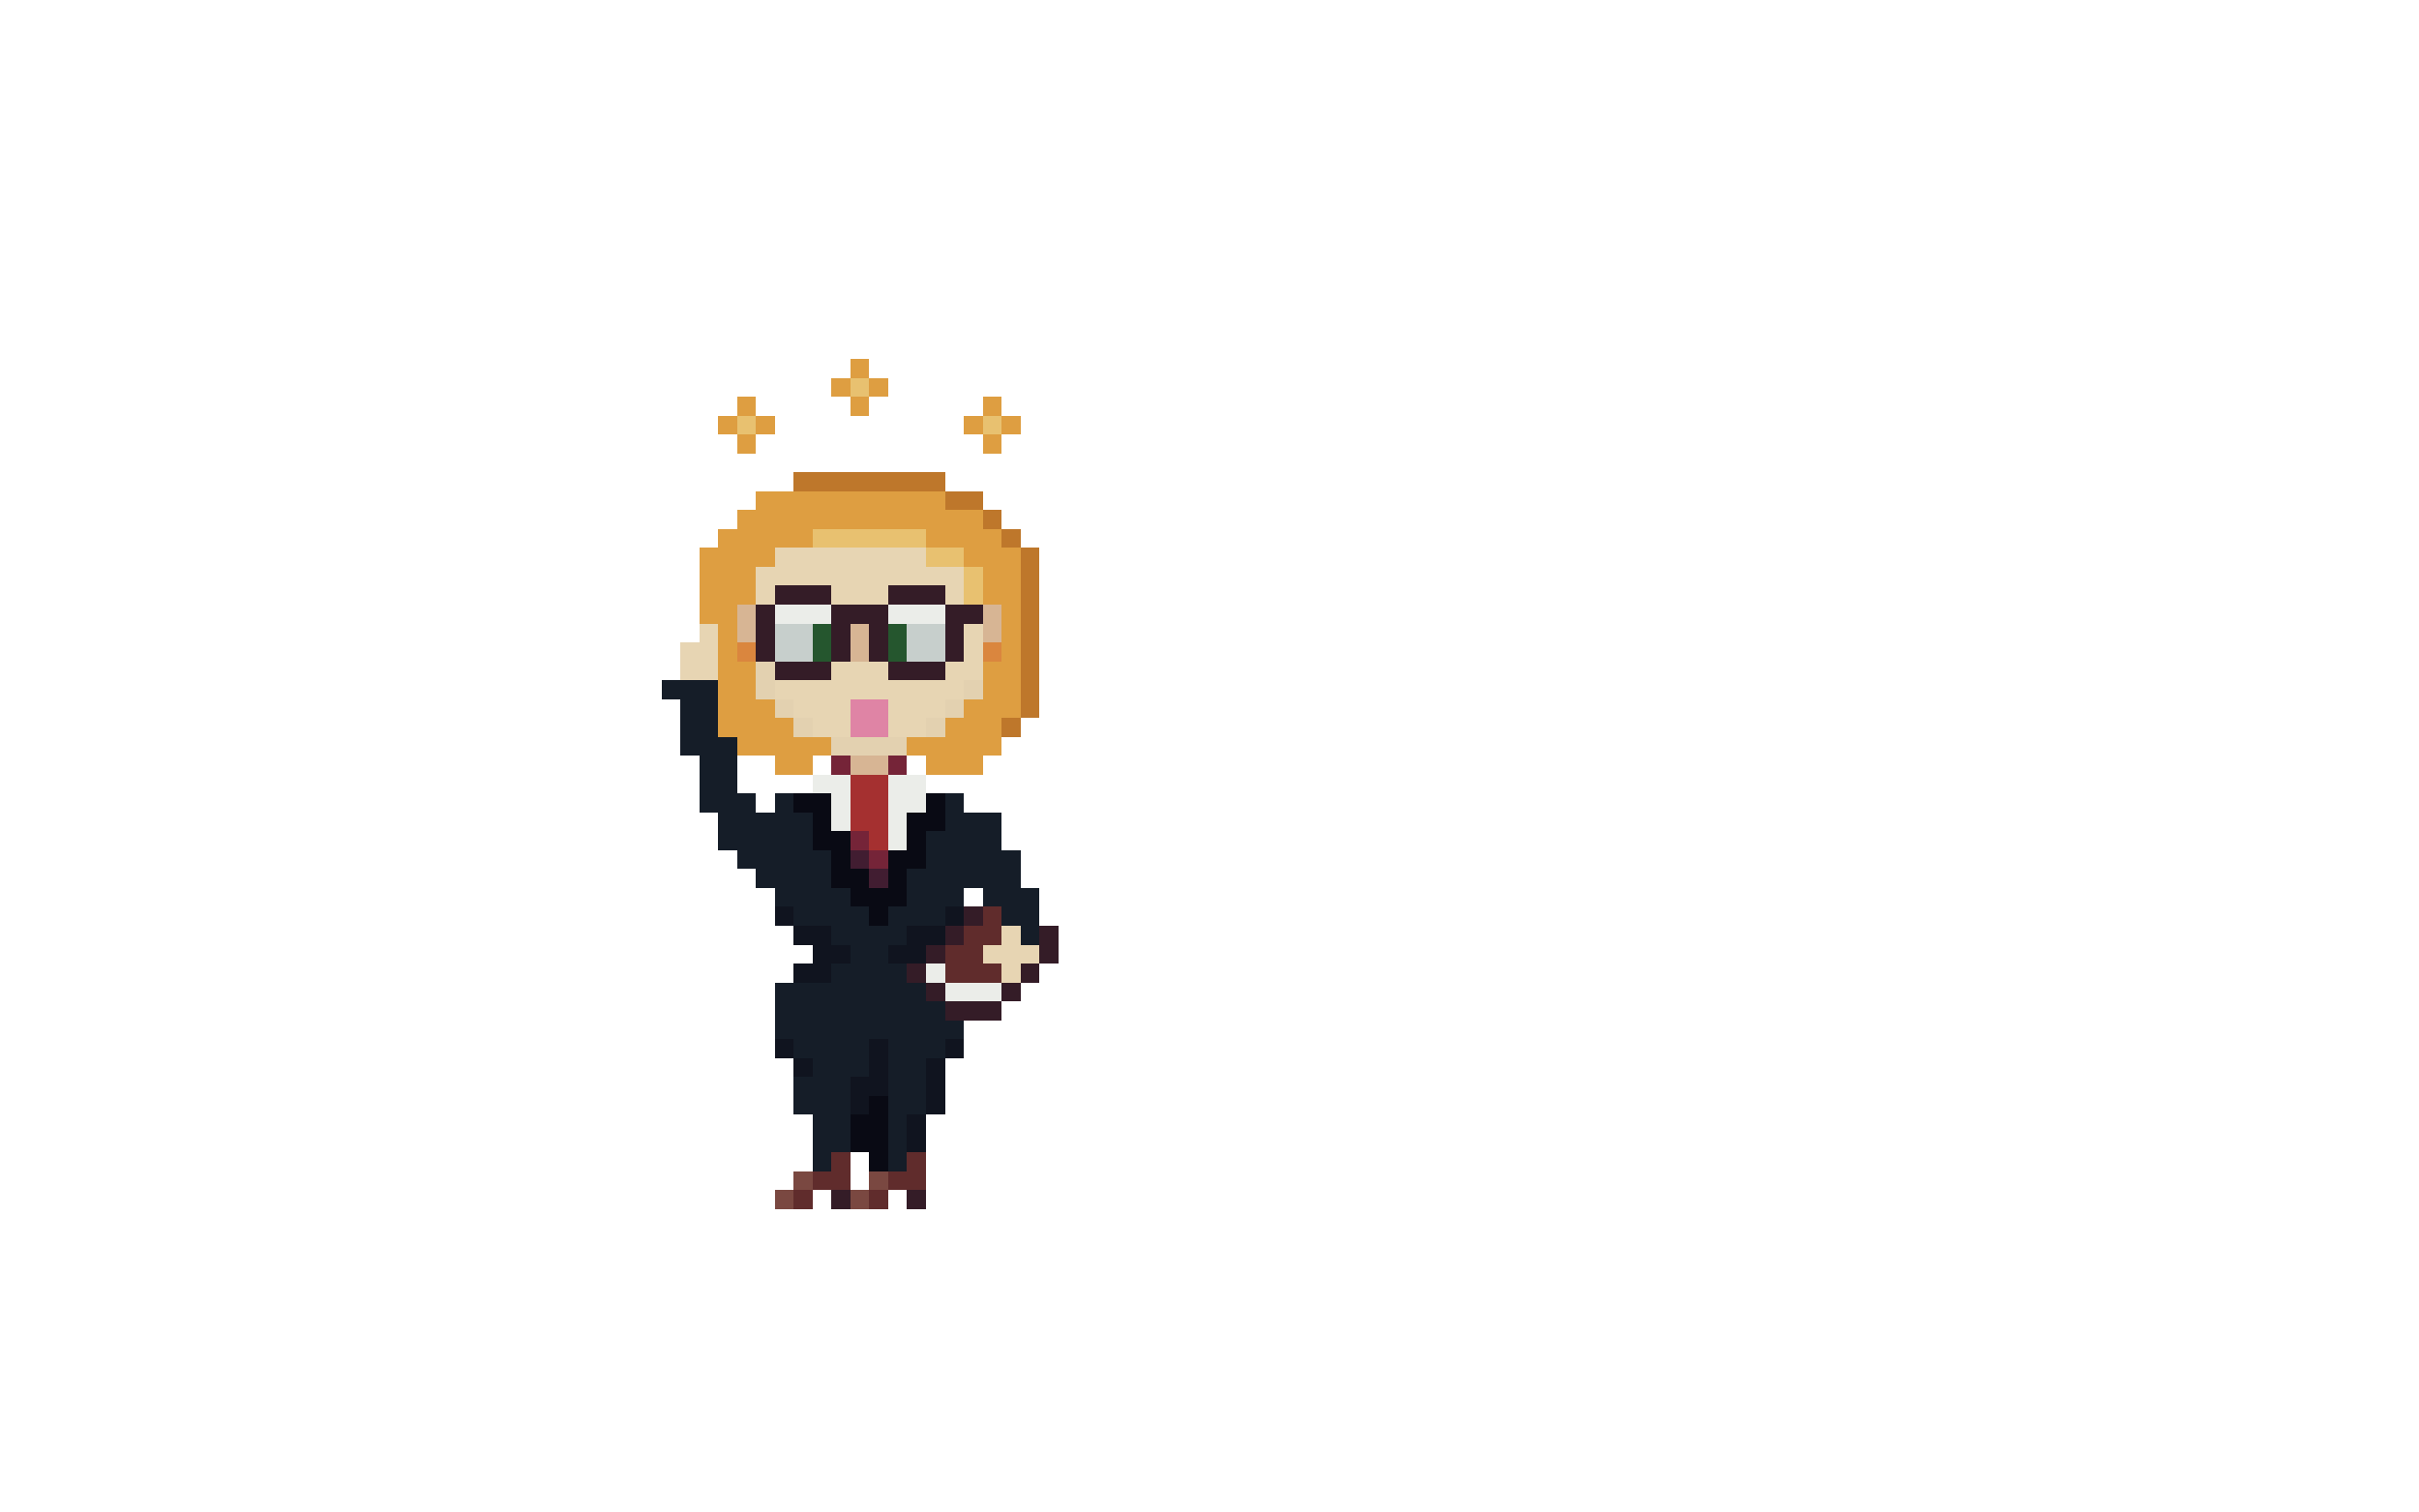
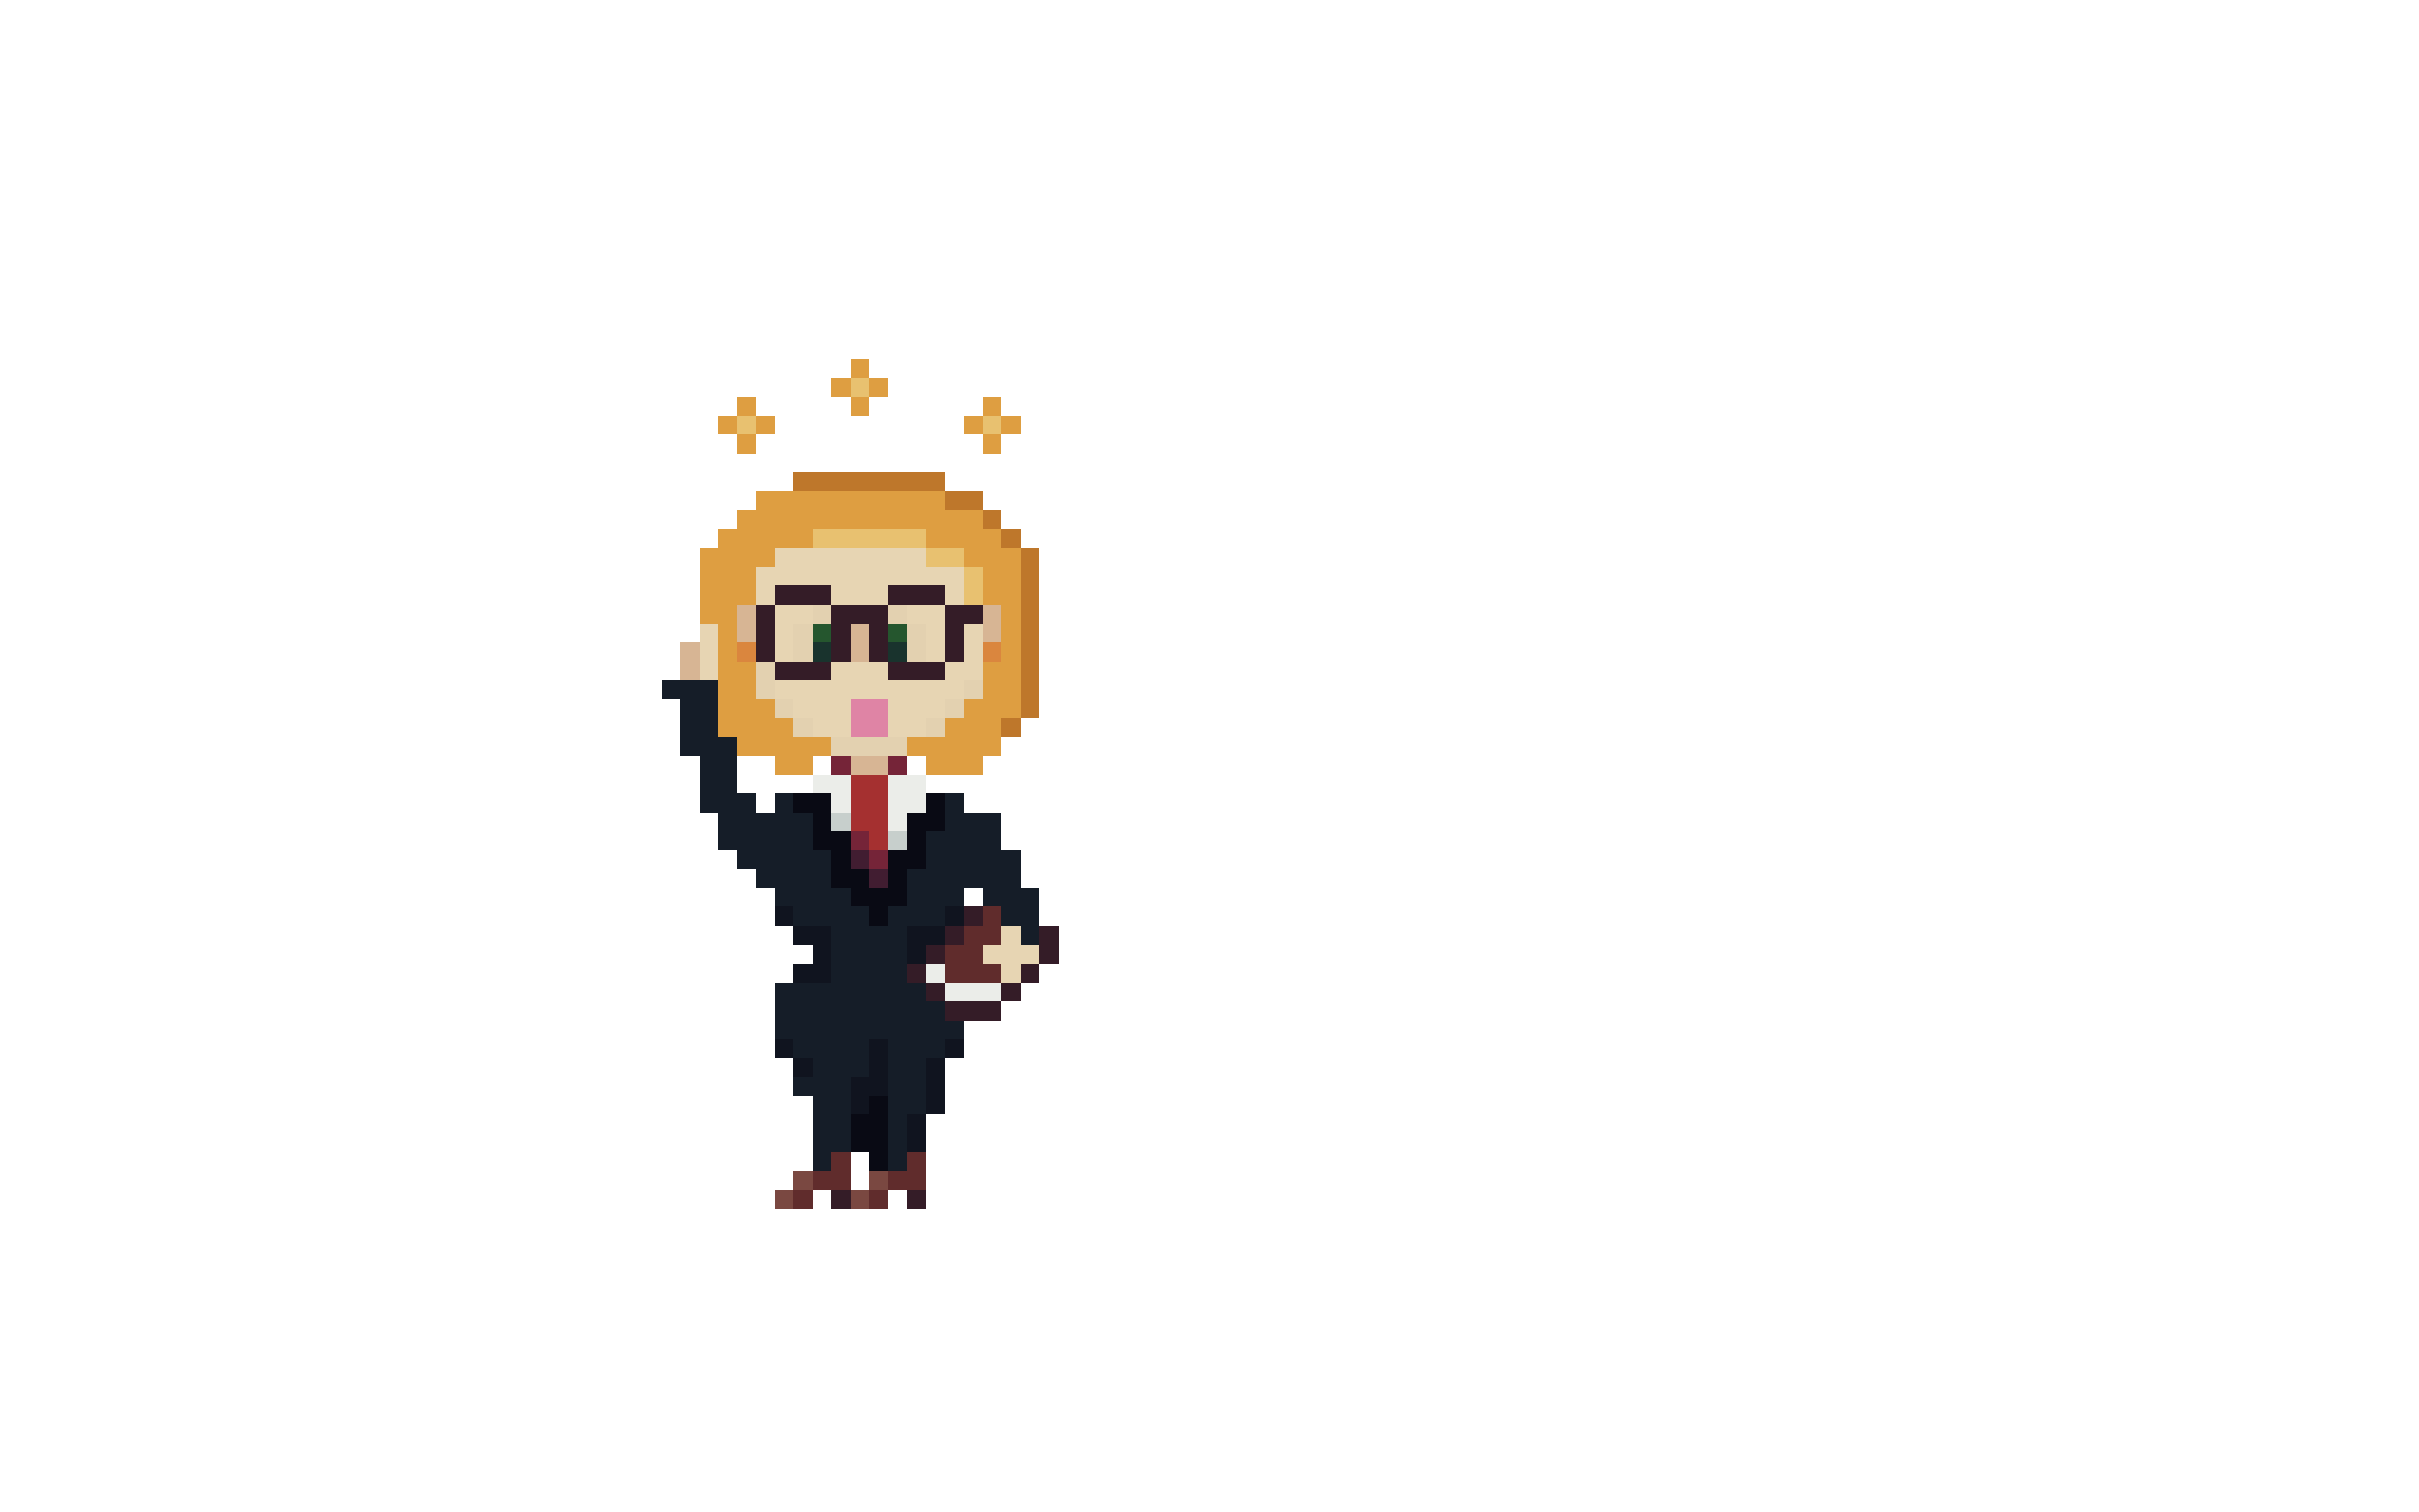
<svg xmlns="http://www.w3.org/2000/svg" version="1.1" width="128" height="80" shape-rendering="crispEdges">
  <rect x="45" y="19" width="1" height="1" fill="#DE9E41" />
  <rect x="44" y="20" width="1" height="1" fill="#DE9E41" />
  <rect x="45" y="20" width="1" height="1" fill="#E8C170" />
  <rect x="46" y="20" width="1" height="1" fill="#DE9E41" />
  <rect x="39" y="21" width="1" height="1" fill="#DE9E41" />
  <rect x="45" y="21" width="1" height="1" fill="#DE9E41" />
  <rect x="52" y="21" width="1" height="1" fill="#DE9E41" />
  <rect x="38" y="22" width="1" height="1" fill="#DE9E41" />
  <rect x="39" y="22" width="1" height="1" fill="#E8C170" />
  <rect x="40" y="22" width="1" height="1" fill="#DE9E41" />
  <rect x="51" y="22" width="1" height="1" fill="#DE9E41" />
  <rect x="52" y="22" width="1" height="1" fill="#E8C170" />
  <rect x="53" y="22" width="1" height="1" fill="#DE9E41" />
  <rect x="39" y="23" width="1" height="1" fill="#DE9E41" />
  <rect x="52" y="23" width="1" height="1" fill="#DE9E41" />
  <rect x="42" y="25" width="1" height="1" fill="#BE772B" />
  <rect x="43" y="25" width="1" height="1" fill="#BE772B" />
  <rect x="44" y="25" width="1" height="1" fill="#BE772B" />
  <rect x="45" y="25" width="1" height="1" fill="#BE772B" />
  <rect x="46" y="25" width="1" height="1" fill="#BE772B" />
  <rect x="47" y="25" width="1" height="1" fill="#BE772B" />
  <rect x="48" y="25" width="1" height="1" fill="#BE772B" />
  <rect x="49" y="25" width="1" height="1" fill="#BE772B" />
  <rect x="40" y="26" width="1" height="1" fill="#DE9E41" />
  <rect x="41" y="26" width="1" height="1" fill="#DE9E41" />
  <rect x="42" y="26" width="1" height="1" fill="#DE9E41" />
  <rect x="43" y="26" width="1" height="1" fill="#DE9E41" />
  <rect x="44" y="26" width="1" height="1" fill="#DE9E41" />
  <rect x="45" y="26" width="1" height="1" fill="#DE9E41" />
  <rect x="46" y="26" width="1" height="1" fill="#DE9E41" />
  <rect x="47" y="26" width="1" height="1" fill="#DE9E41" />
  <rect x="48" y="26" width="1" height="1" fill="#DE9E41" />
  <rect x="49" y="26" width="1" height="1" fill="#DE9E41" />
  <rect x="50" y="26" width="1" height="1" fill="#BE772B" />
  <rect x="51" y="26" width="1" height="1" fill="#BE772B" />
  <rect x="39" y="27" width="1" height="1" fill="#DE9E41" />
  <rect x="40" y="27" width="1" height="1" fill="#DE9E41" />
  <rect x="41" y="27" width="1" height="1" fill="#DE9E41" />
  <rect x="42" y="27" width="1" height="1" fill="#DE9E41" />
  <rect x="43" y="27" width="1" height="1" fill="#DE9E41" />
  <rect x="44" y="27" width="1" height="1" fill="#DE9E41" />
  <rect x="45" y="27" width="1" height="1" fill="#DE9E41" />
  <rect x="46" y="27" width="1" height="1" fill="#DE9E41" />
  <rect x="47" y="27" width="1" height="1" fill="#DE9E41" />
  <rect x="48" y="27" width="1" height="1" fill="#DE9E41" />
  <rect x="49" y="27" width="1" height="1" fill="#DE9E41" />
  <rect x="50" y="27" width="1" height="1" fill="#DE9E41" />
  <rect x="51" y="27" width="1" height="1" fill="#DE9E41" />
  <rect x="52" y="27" width="1" height="1" fill="#BE772B" />
  <rect x="38" y="28" width="1" height="1" fill="#DE9E41" />
  <rect x="39" y="28" width="1" height="1" fill="#DE9E41" />
  <rect x="40" y="28" width="1" height="1" fill="#DE9E41" />
  <rect x="41" y="28" width="1" height="1" fill="#DE9E41" />
  <rect x="42" y="28" width="1" height="1" fill="#DE9E41" />
  <rect x="43" y="28" width="1" height="1" fill="#E8C170" />
  <rect x="44" y="28" width="1" height="1" fill="#E8C170" />
  <rect x="45" y="28" width="1" height="1" fill="#E8C170" />
  <rect x="46" y="28" width="1" height="1" fill="#E8C170" />
  <rect x="47" y="28" width="1" height="1" fill="#E8C170" />
  <rect x="48" y="28" width="1" height="1" fill="#E8C170" />
  <rect x="49" y="28" width="1" height="1" fill="#DE9E41" />
  <rect x="50" y="28" width="1" height="1" fill="#DE9E41" />
  <rect x="51" y="28" width="1" height="1" fill="#DE9E41" />
  <rect x="52" y="28" width="1" height="1" fill="#DE9E41" />
  <rect x="53" y="28" width="1" height="1" fill="#BE772B" />
  <rect x="37" y="29" width="1" height="1" fill="#DE9E41" />
  <rect x="38" y="29" width="1" height="1" fill="#DE9E41" />
  <rect x="39" y="29" width="1" height="1" fill="#DE9E41" />
  <rect x="40" y="29" width="1" height="1" fill="#DE9E41" />
  <rect x="41" y="29" width="1" height="1" fill="#E7D5B3" />
  <rect x="42" y="29" width="1" height="1" fill="#E7D5B3" />
  <rect x="43" y="29" width="1" height="1" fill="#E7D5B3" />
  <rect x="44" y="29" width="1" height="1" fill="#E7D5B3" />
  <rect x="45" y="29" width="1" height="1" fill="#E7D5B3" />
  <rect x="46" y="29" width="1" height="1" fill="#E7D5B3" />
  <rect x="47" y="29" width="1" height="1" fill="#E7D5B3" />
  <rect x="48" y="29" width="1" height="1" fill="#E7D5B3" />
  <rect x="49" y="29" width="1" height="1" fill="#E8C170" />
  <rect x="50" y="29" width="1" height="1" fill="#E8C170" />
  <rect x="51" y="29" width="1" height="1" fill="#DE9E41" />
  <rect x="52" y="29" width="1" height="1" fill="#DE9E41" />
  <rect x="53" y="29" width="1" height="1" fill="#DE9E41" />
  <rect x="54" y="29" width="1" height="1" fill="#BE772B" />
  <rect x="37" y="30" width="1" height="1" fill="#DE9E41" />
  <rect x="38" y="30" width="1" height="1" fill="#DE9E41" />
  <rect x="39" y="30" width="1" height="1" fill="#DE9E41" />
  <rect x="40" y="30" width="1" height="1" fill="#E7D5B3" />
  <rect x="41" y="30" width="1" height="1" fill="#E7D5B3" />
  <rect x="42" y="30" width="1" height="1" fill="#E7D5B3" />
  <rect x="43" y="30" width="1" height="1" fill="#E7D5B3" />
  <rect x="44" y="30" width="1" height="1" fill="#E7D5B3" />
  <rect x="45" y="30" width="1" height="1" fill="#E7D5B3" />
  <rect x="46" y="30" width="1" height="1" fill="#E7D5B3" />
  <rect x="47" y="30" width="1" height="1" fill="#E7D5B3" />
  <rect x="48" y="30" width="1" height="1" fill="#E7D5B3" />
  <rect x="49" y="30" width="1" height="1" fill="#E7D5B3" />
  <rect x="50" y="30" width="1" height="1" fill="#E7D5B3" />
  <rect x="51" y="30" width="1" height="1" fill="#E8C170" />
  <rect x="52" y="30" width="1" height="1" fill="#DE9E41" />
  <rect x="53" y="30" width="1" height="1" fill="#DE9E41" />
  <rect x="54" y="30" width="1" height="1" fill="#BE772B" />
  <rect x="37" y="31" width="1" height="1" fill="#DE9E41" />
  <rect x="38" y="31" width="1" height="1" fill="#DE9E41" />
  <rect x="39" y="31" width="1" height="1" fill="#DE9E41" />
  <rect x="40" y="31" width="1" height="1" fill="#E7D5B3" />
  <rect x="41" y="31" width="1" height="1" fill="#341C27" />
  <rect x="42" y="31" width="1" height="1" fill="#341C27" />
  <rect x="43" y="31" width="1" height="1" fill="#341C27" />
  <rect x="44" y="31" width="1" height="1" fill="#E7D5B3" />
  <rect x="45" y="31" width="1" height="1" fill="#E7D5B3" />
  <rect x="46" y="31" width="1" height="1" fill="#E7D5B3" />
  <rect x="47" y="31" width="1" height="1" fill="#341C27" />
  <rect x="48" y="31" width="1" height="1" fill="#341C27" />
  <rect x="49" y="31" width="1" height="1" fill="#341C27" />
  <rect x="50" y="31" width="1" height="1" fill="#E7D5B3" />
  <rect x="51" y="31" width="1" height="1" fill="#E8C170" />
  <rect x="52" y="31" width="1" height="1" fill="#DE9E41" />
  <rect x="53" y="31" width="1" height="1" fill="#DE9E41" />
  <rect x="54" y="31" width="1" height="1" fill="#BE772B" />
  <rect x="37" y="32" width="1" height="1" fill="#DE9E41" />
  <rect x="38" y="32" width="1" height="1" fill="#DE9E41" />
  <rect x="39" y="32" width="1" height="1" fill="#D7B594" />
  <rect x="40" y="32" width="1" height="1" fill="#341C27" />
-   <rect x="41" y="32" width="1" height="1" fill="#EBEDE9" />
-   <rect x="42" y="32" width="1" height="1" fill="#EBEDE9" />
-   <rect x="43" y="32" width="1" height="1" fill="#EBEDE9" />
+   <rect x="41" y="32" width="1" height="1" fill="#E7D5B3" />
+   <rect x="42" y="32" width="1" height="1" fill="#E7D5B3" />
+   <rect x="43" y="32" width="1" height="1" fill="#E3D1B0" />
  <rect x="44" y="32" width="1" height="1" fill="#341C27" />
  <rect x="45" y="32" width="1" height="1" fill="#341C27" />
  <rect x="46" y="32" width="1" height="1" fill="#341C27" />
-   <rect x="47" y="32" width="1" height="1" fill="#EBEDE9" />
-   <rect x="48" y="32" width="1" height="1" fill="#EBEDE9" />
-   <rect x="49" y="32" width="1" height="1" fill="#EBEDE9" />
+   <rect x="47" y="32" width="1" height="1" fill="#E3D1B0" />
+   <rect x="48" y="32" width="1" height="1" fill="#E7D5B3" />
+   <rect x="49" y="32" width="1" height="1" fill="#E7D5B3" />
  <rect x="50" y="32" width="1" height="1" fill="#341C27" />
  <rect x="51" y="32" width="1" height="1" fill="#341C27" />
  <rect x="52" y="32" width="1" height="1" fill="#D7B594" />
  <rect x="53" y="32" width="1" height="1" fill="#DE9E41" />
  <rect x="54" y="32" width="1" height="1" fill="#BE772B" />
  <rect x="37" y="33" width="1" height="1" fill="#E7D5B3" />
  <rect x="38" y="33" width="1" height="1" fill="#DE9E41" />
  <rect x="39" y="33" width="1" height="1" fill="#D7B594" />
  <rect x="40" y="33" width="1" height="1" fill="#341C27" />
-   <rect x="41" y="33" width="1" height="1" fill="#C7CFCC" />
-   <rect x="42" y="33" width="1" height="1" fill="#C7CFCC" />
+   <rect x="41" y="33" width="1" height="1" fill="#E7D5B3" />
+   <rect x="42" y="33" width="1" height="1" fill="#E3D1B0" />
  <rect x="43" y="33" width="1" height="1" fill="#25562E" />
  <rect x="44" y="33" width="1" height="1" fill="#341C27" />
  <rect x="45" y="33" width="1" height="1" fill="#D7B594" />
  <rect x="46" y="33" width="1" height="1" fill="#341C27" />
  <rect x="47" y="33" width="1" height="1" fill="#25562E" />
-   <rect x="48" y="33" width="1" height="1" fill="#C7CFCC" />
-   <rect x="49" y="33" width="1" height="1" fill="#C7CFCC" />
+   <rect x="48" y="33" width="1" height="1" fill="#E3D1B0" />
+   <rect x="49" y="33" width="1" height="1" fill="#E7D5B3" />
  <rect x="50" y="33" width="1" height="1" fill="#341C27" />
  <rect x="51" y="33" width="1" height="1" fill="#E7D5B3" />
  <rect x="52" y="33" width="1" height="1" fill="#D7B594" />
  <rect x="53" y="33" width="1" height="1" fill="#DE9E41" />
  <rect x="54" y="33" width="1" height="1" fill="#BE772B" />
-   <rect x="36" y="34" width="1" height="1" fill="#E7D5B3" />
+   <rect x="36" y="34" width="1" height="1" fill="#D7B594" />
  <rect x="37" y="34" width="1" height="1" fill="#E7D5B3" />
  <rect x="38" y="34" width="1" height="1" fill="#DE9E41" />
  <rect x="39" y="34" width="1" height="1" fill="#DA863E" />
  <rect x="40" y="34" width="1" height="1" fill="#341C27" />
-   <rect x="41" y="34" width="1" height="1" fill="#C7CFCC" />
-   <rect x="42" y="34" width="1" height="1" fill="#C7CFCC" />
-   <rect x="43" y="34" width="1" height="1" fill="#25562E" />
+   <rect x="41" y="34" width="1" height="1" fill="#E7D5B3" />
+   <rect x="42" y="34" width="1" height="1" fill="#E3D1B0" />
+   <rect x="43" y="34" width="1" height="1" fill="#19332D" />
  <rect x="44" y="34" width="1" height="1" fill="#341C27" />
  <rect x="45" y="34" width="1" height="1" fill="#D7B594" />
  <rect x="46" y="34" width="1" height="1" fill="#341C27" />
-   <rect x="47" y="34" width="1" height="1" fill="#25562E" />
-   <rect x="48" y="34" width="1" height="1" fill="#C7CFCC" />
-   <rect x="49" y="34" width="1" height="1" fill="#C7CFCC" />
+   <rect x="47" y="34" width="1" height="1" fill="#19332D" />
+   <rect x="48" y="34" width="1" height="1" fill="#E3D1B0" />
+   <rect x="49" y="34" width="1" height="1" fill="#E7D5B3" />
  <rect x="50" y="34" width="1" height="1" fill="#341C27" />
  <rect x="51" y="34" width="1" height="1" fill="#E7D5B3" />
  <rect x="52" y="34" width="1" height="1" fill="#DA863E" />
  <rect x="53" y="34" width="1" height="1" fill="#DE9E41" />
  <rect x="54" y="34" width="1" height="1" fill="#BE772B" />
-   <rect x="36" y="35" width="1" height="1" fill="#E7D5B3" />
+   <rect x="36" y="35" width="1" height="1" fill="#D7B594" />
  <rect x="37" y="35" width="1" height="1" fill="#E7D5B3" />
  <rect x="38" y="35" width="1" height="1" fill="#DE9E41" />
  <rect x="39" y="35" width="1" height="1" fill="#DE9E41" />
  <rect x="40" y="35" width="1" height="1" fill="#E3D1B0" />
  <rect x="41" y="35" width="1" height="1" fill="#341C27" />
  <rect x="42" y="35" width="1" height="1" fill="#341C27" />
  <rect x="43" y="35" width="1" height="1" fill="#341C27" />
  <rect x="44" y="35" width="1" height="1" fill="#E7D5B3" />
  <rect x="45" y="35" width="1" height="1" fill="#E7D5B3" />
  <rect x="46" y="35" width="1" height="1" fill="#E7D5B3" />
  <rect x="47" y="35" width="1" height="1" fill="#341C27" />
  <rect x="48" y="35" width="1" height="1" fill="#341C27" />
  <rect x="49" y="35" width="1" height="1" fill="#341C27" />
  <rect x="50" y="35" width="1" height="1" fill="#E7D5B3" />
  <rect x="51" y="35" width="1" height="1" fill="#E7D5B3" />
  <rect x="52" y="35" width="1" height="1" fill="#DE9E41" />
  <rect x="53" y="35" width="1" height="1" fill="#DE9E41" />
  <rect x="54" y="35" width="1" height="1" fill="#BE772B" />
  <rect x="35" y="36" width="1" height="1" fill="#151D28" />
  <rect x="36" y="36" width="1" height="1" fill="#151D28" />
  <rect x="37" y="36" width="1" height="1" fill="#151D28" />
  <rect x="38" y="36" width="1" height="1" fill="#DE9E41" />
  <rect x="39" y="36" width="1" height="1" fill="#DE9E41" />
  <rect x="40" y="36" width="1" height="1" fill="#E3D1B0" />
  <rect x="41" y="36" width="1" height="1" fill="#E7D5B3" />
  <rect x="42" y="36" width="1" height="1" fill="#E7D5B3" />
  <rect x="43" y="36" width="1" height="1" fill="#E7D5B3" />
  <rect x="44" y="36" width="1" height="1" fill="#E7D5B3" />
  <rect x="45" y="36" width="1" height="1" fill="#E7D5B3" />
  <rect x="46" y="36" width="1" height="1" fill="#E7D5B3" />
  <rect x="47" y="36" width="1" height="1" fill="#E7D5B3" />
  <rect x="48" y="36" width="1" height="1" fill="#E7D5B3" />
  <rect x="49" y="36" width="1" height="1" fill="#E7D5B3" />
  <rect x="50" y="36" width="1" height="1" fill="#E7D5B3" />
  <rect x="51" y="36" width="1" height="1" fill="#E3D1B0" />
  <rect x="52" y="36" width="1" height="1" fill="#DE9E41" />
  <rect x="53" y="36" width="1" height="1" fill="#DE9E41" />
  <rect x="54" y="36" width="1" height="1" fill="#BE772B" />
  <rect x="36" y="37" width="1" height="1" fill="#151D28" />
  <rect x="37" y="37" width="1" height="1" fill="#151D28" />
  <rect x="38" y="37" width="1" height="1" fill="#DE9E41" />
  <rect x="39" y="37" width="1" height="1" fill="#DE9E41" />
  <rect x="40" y="37" width="1" height="1" fill="#DE9E41" />
  <rect x="41" y="37" width="1" height="1" fill="#E3D1B0" />
  <rect x="42" y="37" width="1" height="1" fill="#E7D5B3" />
  <rect x="43" y="37" width="1" height="1" fill="#E7D5B3" />
  <rect x="44" y="37" width="1" height="1" fill="#E7D5B3" />
  <rect x="45" y="37" width="1" height="1" fill="#DF84A5" />
  <rect x="46" y="37" width="1" height="1" fill="#DF84A5" />
  <rect x="47" y="37" width="1" height="1" fill="#E7D5B3" />
  <rect x="48" y="37" width="1" height="1" fill="#E7D5B3" />
  <rect x="49" y="37" width="1" height="1" fill="#E7D5B3" />
  <rect x="50" y="37" width="1" height="1" fill="#E3D1B0" />
  <rect x="51" y="37" width="1" height="1" fill="#DE9E41" />
  <rect x="52" y="37" width="1" height="1" fill="#DE9E41" />
  <rect x="53" y="37" width="1" height="1" fill="#DE9E41" />
  <rect x="54" y="37" width="1" height="1" fill="#BE772B" />
  <rect x="36" y="38" width="1" height="1" fill="#151D28" />
  <rect x="37" y="38" width="1" height="1" fill="#151D28" />
  <rect x="38" y="38" width="1" height="1" fill="#DE9E41" />
  <rect x="39" y="38" width="1" height="1" fill="#DE9E41" />
  <rect x="40" y="38" width="1" height="1" fill="#DE9E41" />
  <rect x="41" y="38" width="1" height="1" fill="#DE9E41" />
  <rect x="42" y="38" width="1" height="1" fill="#E3D1B0" />
  <rect x="43" y="38" width="1" height="1" fill="#E7D5B3" />
  <rect x="44" y="38" width="1" height="1" fill="#E7D5B3" />
  <rect x="45" y="38" width="1" height="1" fill="#DF84A5" />
  <rect x="46" y="38" width="1" height="1" fill="#DF84A5" />
  <rect x="47" y="38" width="1" height="1" fill="#E7D5B3" />
  <rect x="48" y="38" width="1" height="1" fill="#E7D5B3" />
  <rect x="49" y="38" width="1" height="1" fill="#E3D1B0" />
  <rect x="50" y="38" width="1" height="1" fill="#DE9E41" />
  <rect x="51" y="38" width="1" height="1" fill="#DE9E41" />
  <rect x="52" y="38" width="1" height="1" fill="#DE9E41" />
  <rect x="53" y="38" width="1" height="1" fill="#BE772B" />
  <rect x="36" y="39" width="1" height="1" fill="#151D28" />
  <rect x="37" y="39" width="1" height="1" fill="#151D28" />
  <rect x="38" y="39" width="1" height="1" fill="#151D28" />
  <rect x="39" y="39" width="1" height="1" fill="#DE9E41" />
  <rect x="40" y="39" width="1" height="1" fill="#DE9E41" />
  <rect x="41" y="39" width="1" height="1" fill="#DE9E41" />
  <rect x="42" y="39" width="1" height="1" fill="#DE9E41" />
  <rect x="43" y="39" width="1" height="1" fill="#DE9E41" />
  <rect x="44" y="39" width="1" height="1" fill="#E3D1B0" />
  <rect x="45" y="39" width="1" height="1" fill="#E3D1B0" />
  <rect x="46" y="39" width="1" height="1" fill="#E3D1B0" />
  <rect x="47" y="39" width="1" height="1" fill="#E3D1B0" />
  <rect x="48" y="39" width="1" height="1" fill="#DE9E41" />
  <rect x="49" y="39" width="1" height="1" fill="#DE9E41" />
  <rect x="50" y="39" width="1" height="1" fill="#DE9E41" />
  <rect x="51" y="39" width="1" height="1" fill="#DE9E41" />
  <rect x="52" y="39" width="1" height="1" fill="#DE9E41" />
  <rect x="37" y="40" width="1" height="1" fill="#151D28" />
  <rect x="38" y="40" width="1" height="1" fill="#151D28" />
  <rect x="41" y="40" width="1" height="1" fill="#DE9E41" />
  <rect x="42" y="40" width="1" height="1" fill="#DE9E41" />
  <rect x="44" y="40" width="1" height="1" fill="#752438" />
  <rect x="45" y="40" width="1" height="1" fill="#D7B594" />
  <rect x="46" y="40" width="1" height="1" fill="#D7B594" />
  <rect x="47" y="40" width="1" height="1" fill="#752438" />
  <rect x="49" y="40" width="1" height="1" fill="#DE9E41" />
  <rect x="50" y="40" width="1" height="1" fill="#DE9E41" />
  <rect x="51" y="40" width="1" height="1" fill="#DE9E41" />
  <rect x="37" y="41" width="1" height="1" fill="#151D28" />
  <rect x="38" y="41" width="1" height="1" fill="#151D28" />
  <rect x="43" y="41" width="1" height="1" fill="#EBEDE9" />
  <rect x="44" y="41" width="1" height="1" fill="#EBEDE9" />
  <rect x="45" y="41" width="1" height="1" fill="#A53030" />
  <rect x="46" y="41" width="1" height="1" fill="#A53030" />
  <rect x="47" y="41" width="1" height="1" fill="#EBEDE9" />
  <rect x="48" y="41" width="1" height="1" fill="#EBEDE9" />
  <rect x="37" y="42" width="1" height="1" fill="#151D28" />
  <rect x="38" y="42" width="1" height="1" fill="#151D28" />
  <rect x="39" y="42" width="1" height="1" fill="#151D28" />
  <rect x="41" y="42" width="1" height="1" fill="#151D28" />
  <rect x="42" y="42" width="1" height="1" fill="#090A14" />
  <rect x="43" y="42" width="1" height="1" fill="#090A14" />
  <rect x="44" y="42" width="1" height="1" fill="#EBEDE9" />
  <rect x="45" y="42" width="1" height="1" fill="#A53030" />
  <rect x="46" y="42" width="1" height="1" fill="#A53030" />
  <rect x="47" y="42" width="1" height="1" fill="#EBEDE9" />
  <rect x="48" y="42" width="1" height="1" fill="#EBEDE9" />
  <rect x="49" y="42" width="1" height="1" fill="#090A14" />
  <rect x="50" y="42" width="1" height="1" fill="#151D28" />
  <rect x="38" y="43" width="1" height="1" fill="#151D28" />
  <rect x="39" y="43" width="1" height="1" fill="#151D28" />
  <rect x="40" y="43" width="1" height="1" fill="#151D28" />
  <rect x="41" y="43" width="1" height="1" fill="#151D28" />
  <rect x="42" y="43" width="1" height="1" fill="#151D28" />
  <rect x="43" y="43" width="1" height="1" fill="#090A14" />
-   <rect x="44" y="43" width="1" height="1" fill="#EBEDE9" />
+   <rect x="44" y="43" width="1" height="1" fill="#C7CFCC" />
  <rect x="45" y="43" width="1" height="1" fill="#A53030" />
  <rect x="46" y="43" width="1" height="1" fill="#A53030" />
  <rect x="47" y="43" width="1" height="1" fill="#EBEDE9" />
  <rect x="48" y="43" width="1" height="1" fill="#090A14" />
  <rect x="49" y="43" width="1" height="1" fill="#090A14" />
  <rect x="50" y="43" width="1" height="1" fill="#151D28" />
  <rect x="51" y="43" width="1" height="1" fill="#151D28" />
  <rect x="52" y="43" width="1" height="1" fill="#151D28" />
  <rect x="38" y="44" width="1" height="1" fill="#151D28" />
  <rect x="39" y="44" width="1" height="1" fill="#151D28" />
  <rect x="40" y="44" width="1" height="1" fill="#151D28" />
  <rect x="41" y="44" width="1" height="1" fill="#151D28" />
  <rect x="42" y="44" width="1" height="1" fill="#151D28" />
  <rect x="43" y="44" width="1" height="1" fill="#090A14" />
  <rect x="44" y="44" width="1" height="1" fill="#090A14" />
  <rect x="45" y="44" width="1" height="1" fill="#752438" />
  <rect x="46" y="44" width="1" height="1" fill="#A53030" />
-   <rect x="47" y="44" width="1" height="1" fill="#EBEDE9" />
+   <rect x="47" y="44" width="1" height="1" fill="#C7CFCC" />
  <rect x="48" y="44" width="1" height="1" fill="#090A14" />
  <rect x="49" y="44" width="1" height="1" fill="#151D28" />
  <rect x="50" y="44" width="1" height="1" fill="#151D28" />
  <rect x="51" y="44" width="1" height="1" fill="#151D28" />
  <rect x="52" y="44" width="1" height="1" fill="#151D28" />
  <rect x="39" y="45" width="1" height="1" fill="#151D28" />
  <rect x="40" y="45" width="1" height="1" fill="#151D28" />
  <rect x="41" y="45" width="1" height="1" fill="#151D28" />
  <rect x="42" y="45" width="1" height="1" fill="#151D28" />
  <rect x="43" y="45" width="1" height="1" fill="#151D28" />
  <rect x="44" y="45" width="1" height="1" fill="#090A14" />
  <rect x="45" y="45" width="1" height="1" fill="#411D31" />
  <rect x="46" y="45" width="1" height="1" fill="#752438" />
  <rect x="47" y="45" width="1" height="1" fill="#090A14" />
  <rect x="48" y="45" width="1" height="1" fill="#090A14" />
  <rect x="49" y="45" width="1" height="1" fill="#151D28" />
  <rect x="50" y="45" width="1" height="1" fill="#151D28" />
  <rect x="51" y="45" width="1" height="1" fill="#151D28" />
  <rect x="52" y="45" width="1" height="1" fill="#151D28" />
  <rect x="53" y="45" width="1" height="1" fill="#151D28" />
  <rect x="40" y="46" width="1" height="1" fill="#151D28" />
  <rect x="41" y="46" width="1" height="1" fill="#151D28" />
  <rect x="42" y="46" width="1" height="1" fill="#151D28" />
  <rect x="43" y="46" width="1" height="1" fill="#151D28" />
  <rect x="44" y="46" width="1" height="1" fill="#090A14" />
  <rect x="45" y="46" width="1" height="1" fill="#090A14" />
  <rect x="46" y="46" width="1" height="1" fill="#411D31" />
  <rect x="47" y="46" width="1" height="1" fill="#090A14" />
  <rect x="48" y="46" width="1" height="1" fill="#151D28" />
  <rect x="49" y="46" width="1" height="1" fill="#151D28" />
  <rect x="50" y="46" width="1" height="1" fill="#151D28" />
  <rect x="51" y="46" width="1" height="1" fill="#151D28" />
  <rect x="52" y="46" width="1" height="1" fill="#151D28" />
  <rect x="53" y="46" width="1" height="1" fill="#151D28" />
  <rect x="41" y="47" width="1" height="1" fill="#151D28" />
  <rect x="42" y="47" width="1" height="1" fill="#151D28" />
  <rect x="43" y="47" width="1" height="1" fill="#151D28" />
  <rect x="44" y="47" width="1" height="1" fill="#151D28" />
  <rect x="45" y="47" width="1" height="1" fill="#090A14" />
  <rect x="46" y="47" width="1" height="1" fill="#090A14" />
  <rect x="47" y="47" width="1" height="1" fill="#090A14" />
  <rect x="48" y="47" width="1" height="1" fill="#151D28" />
  <rect x="49" y="47" width="1" height="1" fill="#151D28" />
  <rect x="50" y="47" width="1" height="1" fill="#151D28" />
  <rect x="52" y="47" width="1" height="1" fill="#151D28" />
  <rect x="53" y="47" width="1" height="1" fill="#151D28" />
  <rect x="54" y="47" width="1" height="1" fill="#151D28" />
  <rect x="41" y="48" width="1" height="1" fill="#10141F" />
  <rect x="42" y="48" width="1" height="1" fill="#151D28" />
  <rect x="43" y="48" width="1" height="1" fill="#151D28" />
  <rect x="44" y="48" width="1" height="1" fill="#151D28" />
  <rect x="45" y="48" width="1" height="1" fill="#151D28" />
  <rect x="46" y="48" width="1" height="1" fill="#090A14" />
  <rect x="47" y="48" width="1" height="1" fill="#151D28" />
  <rect x="48" y="48" width="1" height="1" fill="#151D28" />
  <rect x="49" y="48" width="1" height="1" fill="#151D28" />
  <rect x="50" y="48" width="1" height="1" fill="#10141F" />
  <rect x="51" y="48" width="1" height="1" fill="#341C27" />
  <rect x="52" y="48" width="1" height="1" fill="#602C2C" />
  <rect x="53" y="48" width="1" height="1" fill="#151D28" />
  <rect x="54" y="48" width="1" height="1" fill="#151D28" />
  <rect x="42" y="49" width="1" height="1" fill="#10141F" />
  <rect x="43" y="49" width="1" height="1" fill="#10141F" />
  <rect x="44" y="49" width="1" height="1" fill="#151D28" />
  <rect x="45" y="49" width="1" height="1" fill="#151D28" />
  <rect x="46" y="49" width="1" height="1" fill="#151D28" />
  <rect x="47" y="49" width="1" height="1" fill="#151D28" />
  <rect x="48" y="49" width="1" height="1" fill="#10141F" />
  <rect x="49" y="49" width="1" height="1" fill="#10141F" />
  <rect x="50" y="49" width="1" height="1" fill="#341C27" />
  <rect x="51" y="49" width="1" height="1" fill="#602C2C" />
  <rect x="52" y="49" width="1" height="1" fill="#602C2C" />
  <rect x="53" y="49" width="1" height="1" fill="#E7D5B3" />
  <rect x="54" y="49" width="1" height="1" fill="#151D28" />
  <rect x="55" y="49" width="1" height="1" fill="#341C27" />
  <rect x="43" y="50" width="1" height="1" fill="#10141F" />
-   <rect x="44" y="50" width="1" height="1" fill="#10141F" />
+   <rect x="44" y="50" width="1" height="1" fill="#151D28" />
  <rect x="45" y="50" width="1" height="1" fill="#151D28" />
  <rect x="46" y="50" width="1" height="1" fill="#151D28" />
-   <rect x="47" y="50" width="1" height="1" fill="#10141F" />
+   <rect x="47" y="50" width="1" height="1" fill="#151D28" />
  <rect x="48" y="50" width="1" height="1" fill="#10141F" />
  <rect x="49" y="50" width="1" height="1" fill="#341C27" />
  <rect x="50" y="50" width="1" height="1" fill="#602C2C" />
  <rect x="51" y="50" width="1" height="1" fill="#602C2C" />
  <rect x="52" y="50" width="1" height="1" fill="#E7D5B3" />
  <rect x="53" y="50" width="1" height="1" fill="#E7D5B3" />
  <rect x="54" y="50" width="1" height="1" fill="#E7D5B3" />
  <rect x="55" y="50" width="1" height="1" fill="#341C27" />
  <rect x="42" y="51" width="1" height="1" fill="#10141F" />
  <rect x="43" y="51" width="1" height="1" fill="#10141F" />
  <rect x="44" y="51" width="1" height="1" fill="#151D28" />
  <rect x="45" y="51" width="1" height="1" fill="#151D28" />
  <rect x="46" y="51" width="1" height="1" fill="#151D28" />
  <rect x="47" y="51" width="1" height="1" fill="#151D28" />
  <rect x="48" y="51" width="1" height="1" fill="#341C27" />
  <rect x="49" y="51" width="1" height="1" fill="#EBEDE9" />
  <rect x="50" y="51" width="1" height="1" fill="#602C2C" />
  <rect x="51" y="51" width="1" height="1" fill="#602C2C" />
  <rect x="52" y="51" width="1" height="1" fill="#602C2C" />
  <rect x="53" y="51" width="1" height="1" fill="#E7D5B3" />
  <rect x="54" y="51" width="1" height="1" fill="#341C27" />
  <rect x="41" y="52" width="1" height="1" fill="#151D28" />
  <rect x="42" y="52" width="1" height="1" fill="#151D28" />
  <rect x="43" y="52" width="1" height="1" fill="#151D28" />
  <rect x="44" y="52" width="1" height="1" fill="#151D28" />
  <rect x="45" y="52" width="1" height="1" fill="#151D28" />
  <rect x="46" y="52" width="1" height="1" fill="#151D28" />
  <rect x="47" y="52" width="1" height="1" fill="#151D28" />
  <rect x="48" y="52" width="1" height="1" fill="#151D28" />
  <rect x="49" y="52" width="1" height="1" fill="#341C27" />
  <rect x="50" y="52" width="1" height="1" fill="#EBEDE9" />
  <rect x="51" y="52" width="1" height="1" fill="#EBEDE9" />
  <rect x="52" y="52" width="1" height="1" fill="#EBEDE9" />
  <rect x="53" y="52" width="1" height="1" fill="#341C27" />
  <rect x="41" y="53" width="1" height="1" fill="#151D28" />
  <rect x="42" y="53" width="1" height="1" fill="#151D28" />
  <rect x="43" y="53" width="1" height="1" fill="#151D28" />
  <rect x="44" y="53" width="1" height="1" fill="#151D28" />
  <rect x="45" y="53" width="1" height="1" fill="#151D28" />
  <rect x="46" y="53" width="1" height="1" fill="#151D28" />
  <rect x="47" y="53" width="1" height="1" fill="#151D28" />
  <rect x="48" y="53" width="1" height="1" fill="#151D28" />
  <rect x="49" y="53" width="1" height="1" fill="#151D28" />
  <rect x="50" y="53" width="1" height="1" fill="#341C27" />
  <rect x="51" y="53" width="1" height="1" fill="#341C27" />
  <rect x="52" y="53" width="1" height="1" fill="#341C27" />
  <rect x="41" y="54" width="1" height="1" fill="#151D28" />
  <rect x="42" y="54" width="1" height="1" fill="#151D28" />
  <rect x="43" y="54" width="1" height="1" fill="#151D28" />
  <rect x="44" y="54" width="1" height="1" fill="#151D28" />
  <rect x="45" y="54" width="1" height="1" fill="#151D28" />
  <rect x="46" y="54" width="1" height="1" fill="#151D28" />
  <rect x="47" y="54" width="1" height="1" fill="#151D28" />
  <rect x="48" y="54" width="1" height="1" fill="#151D28" />
  <rect x="49" y="54" width="1" height="1" fill="#151D28" />
  <rect x="50" y="54" width="1" height="1" fill="#151D28" />
  <rect x="41" y="55" width="1" height="1" fill="#10141F" />
  <rect x="42" y="55" width="1" height="1" fill="#151D28" />
  <rect x="43" y="55" width="1" height="1" fill="#151D28" />
  <rect x="44" y="55" width="1" height="1" fill="#151D28" />
  <rect x="45" y="55" width="1" height="1" fill="#151D28" />
  <rect x="46" y="55" width="1" height="1" fill="#10141F" />
  <rect x="47" y="55" width="1" height="1" fill="#151D28" />
  <rect x="48" y="55" width="1" height="1" fill="#151D28" />
  <rect x="49" y="55" width="1" height="1" fill="#151D28" />
  <rect x="50" y="55" width="1" height="1" fill="#10141F" />
  <rect x="42" y="56" width="1" height="1" fill="#10141F" />
  <rect x="43" y="56" width="1" height="1" fill="#151D28" />
  <rect x="44" y="56" width="1" height="1" fill="#151D28" />
  <rect x="45" y="56" width="1" height="1" fill="#151D28" />
  <rect x="46" y="56" width="1" height="1" fill="#10141F" />
  <rect x="47" y="56" width="1" height="1" fill="#151D28" />
  <rect x="48" y="56" width="1" height="1" fill="#151D28" />
  <rect x="49" y="56" width="1" height="1" fill="#10141F" />
  <rect x="42" y="57" width="1" height="1" fill="#151D28" />
  <rect x="43" y="57" width="1" height="1" fill="#151D28" />
  <rect x="44" y="57" width="1" height="1" fill="#151D28" />
  <rect x="45" y="57" width="1" height="1" fill="#10141F" />
  <rect x="46" y="57" width="1" height="1" fill="#10141F" />
  <rect x="47" y="57" width="1" height="1" fill="#151D28" />
  <rect x="48" y="57" width="1" height="1" fill="#151D28" />
  <rect x="49" y="57" width="1" height="1" fill="#10141F" />
-   <rect x="42" y="58" width="1" height="1" fill="#151D28" />
  <rect x="43" y="58" width="1" height="1" fill="#151D28" />
  <rect x="44" y="58" width="1" height="1" fill="#151D28" />
  <rect x="45" y="58" width="1" height="1" fill="#10141F" />
  <rect x="46" y="58" width="1" height="1" fill="#090A14" />
  <rect x="47" y="58" width="1" height="1" fill="#151D28" />
  <rect x="48" y="58" width="1" height="1" fill="#151D28" />
  <rect x="49" y="58" width="1" height="1" fill="#10141F" />
  <rect x="43" y="59" width="1" height="1" fill="#151D28" />
  <rect x="44" y="59" width="1" height="1" fill="#151D28" />
  <rect x="45" y="59" width="1" height="1" fill="#090A14" />
  <rect x="46" y="59" width="1" height="1" fill="#090A14" />
  <rect x="47" y="59" width="1" height="1" fill="#151D28" />
  <rect x="48" y="59" width="1" height="1" fill="#10141F" />
  <rect x="43" y="60" width="1" height="1" fill="#151D28" />
  <rect x="44" y="60" width="1" height="1" fill="#151D28" />
  <rect x="45" y="60" width="1" height="1" fill="#090A14" />
  <rect x="46" y="60" width="1" height="1" fill="#090A14" />
  <rect x="47" y="60" width="1" height="1" fill="#151D28" />
  <rect x="48" y="60" width="1" height="1" fill="#10141F" />
  <rect x="43" y="61" width="1" height="1" fill="#151D28" />
  <rect x="44" y="61" width="1" height="1" fill="#602C2C" />
  <rect x="46" y="61" width="1" height="1" fill="#090A14" />
  <rect x="47" y="61" width="1" height="1" fill="#151D28" />
  <rect x="48" y="61" width="1" height="1" fill="#602C2C" />
  <rect x="42" y="62" width="1" height="1" fill="#7A4841" />
  <rect x="43" y="62" width="1" height="1" fill="#602C2C" />
  <rect x="44" y="62" width="1" height="1" fill="#602C2C" />
  <rect x="46" y="62" width="1" height="1" fill="#7A4841" />
  <rect x="47" y="62" width="1" height="1" fill="#602C2C" />
  <rect x="48" y="62" width="1" height="1" fill="#602C2C" />
  <rect x="41" y="63" width="1" height="1" fill="#7A4841" />
  <rect x="42" y="63" width="1" height="1" fill="#602C2C" />
  <rect x="44" y="63" width="1" height="1" fill="#341C27" />
  <rect x="45" y="63" width="1" height="1" fill="#7A4841" />
  <rect x="46" y="63" width="1" height="1" fill="#602C2C" />
  <rect x="48" y="63" width="1" height="1" fill="#341C27" />
</svg>
